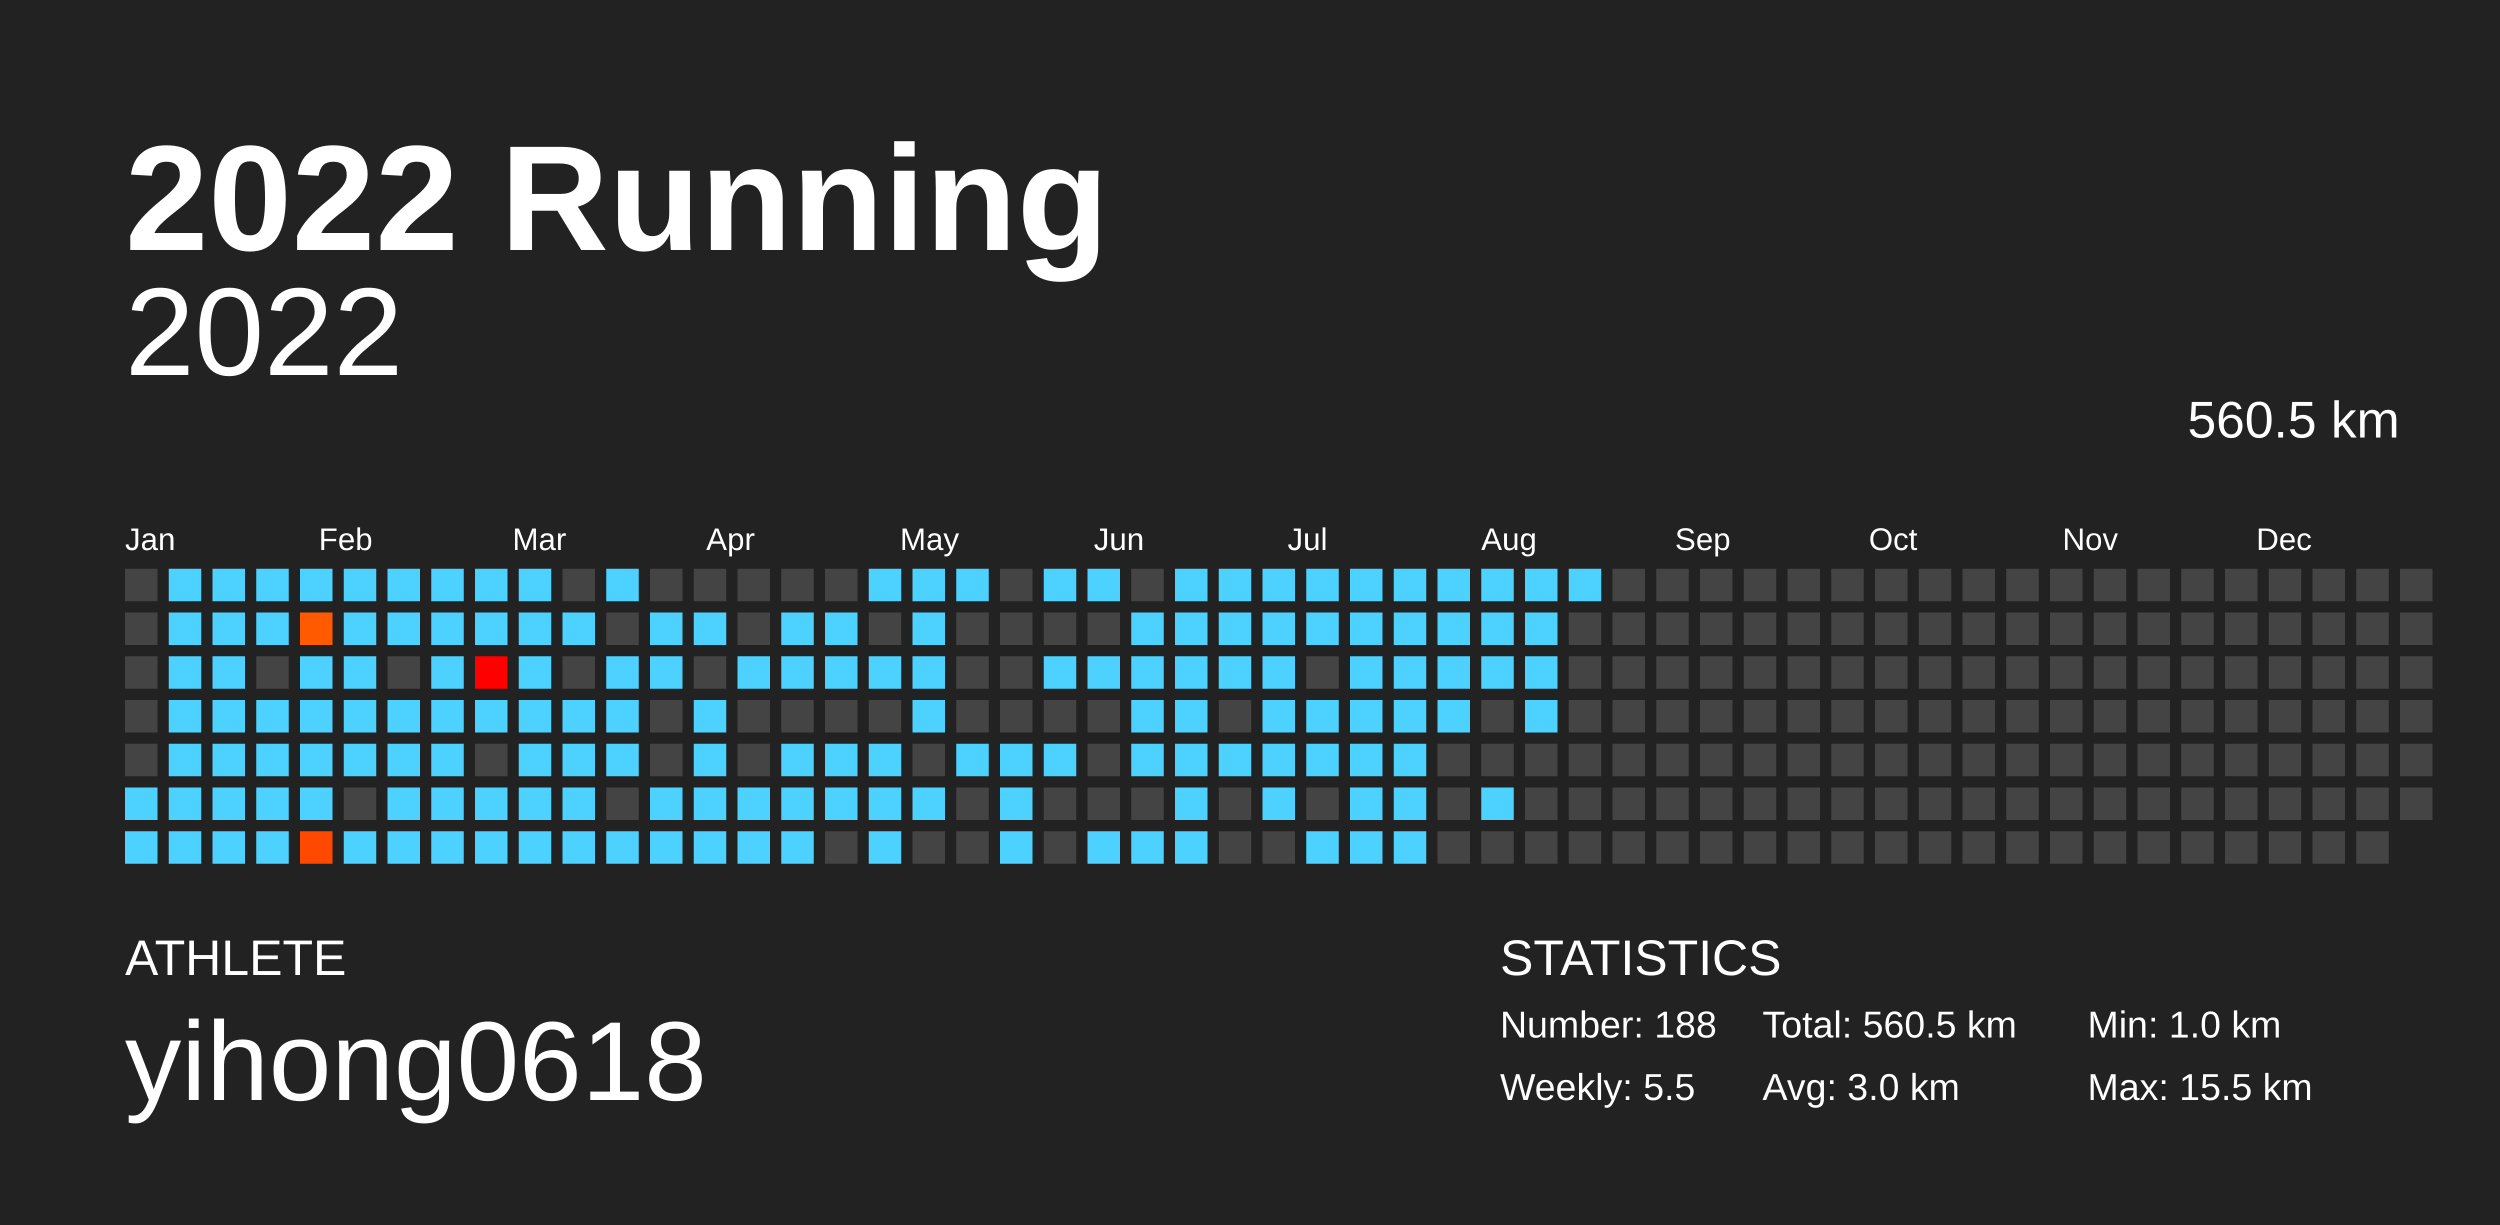
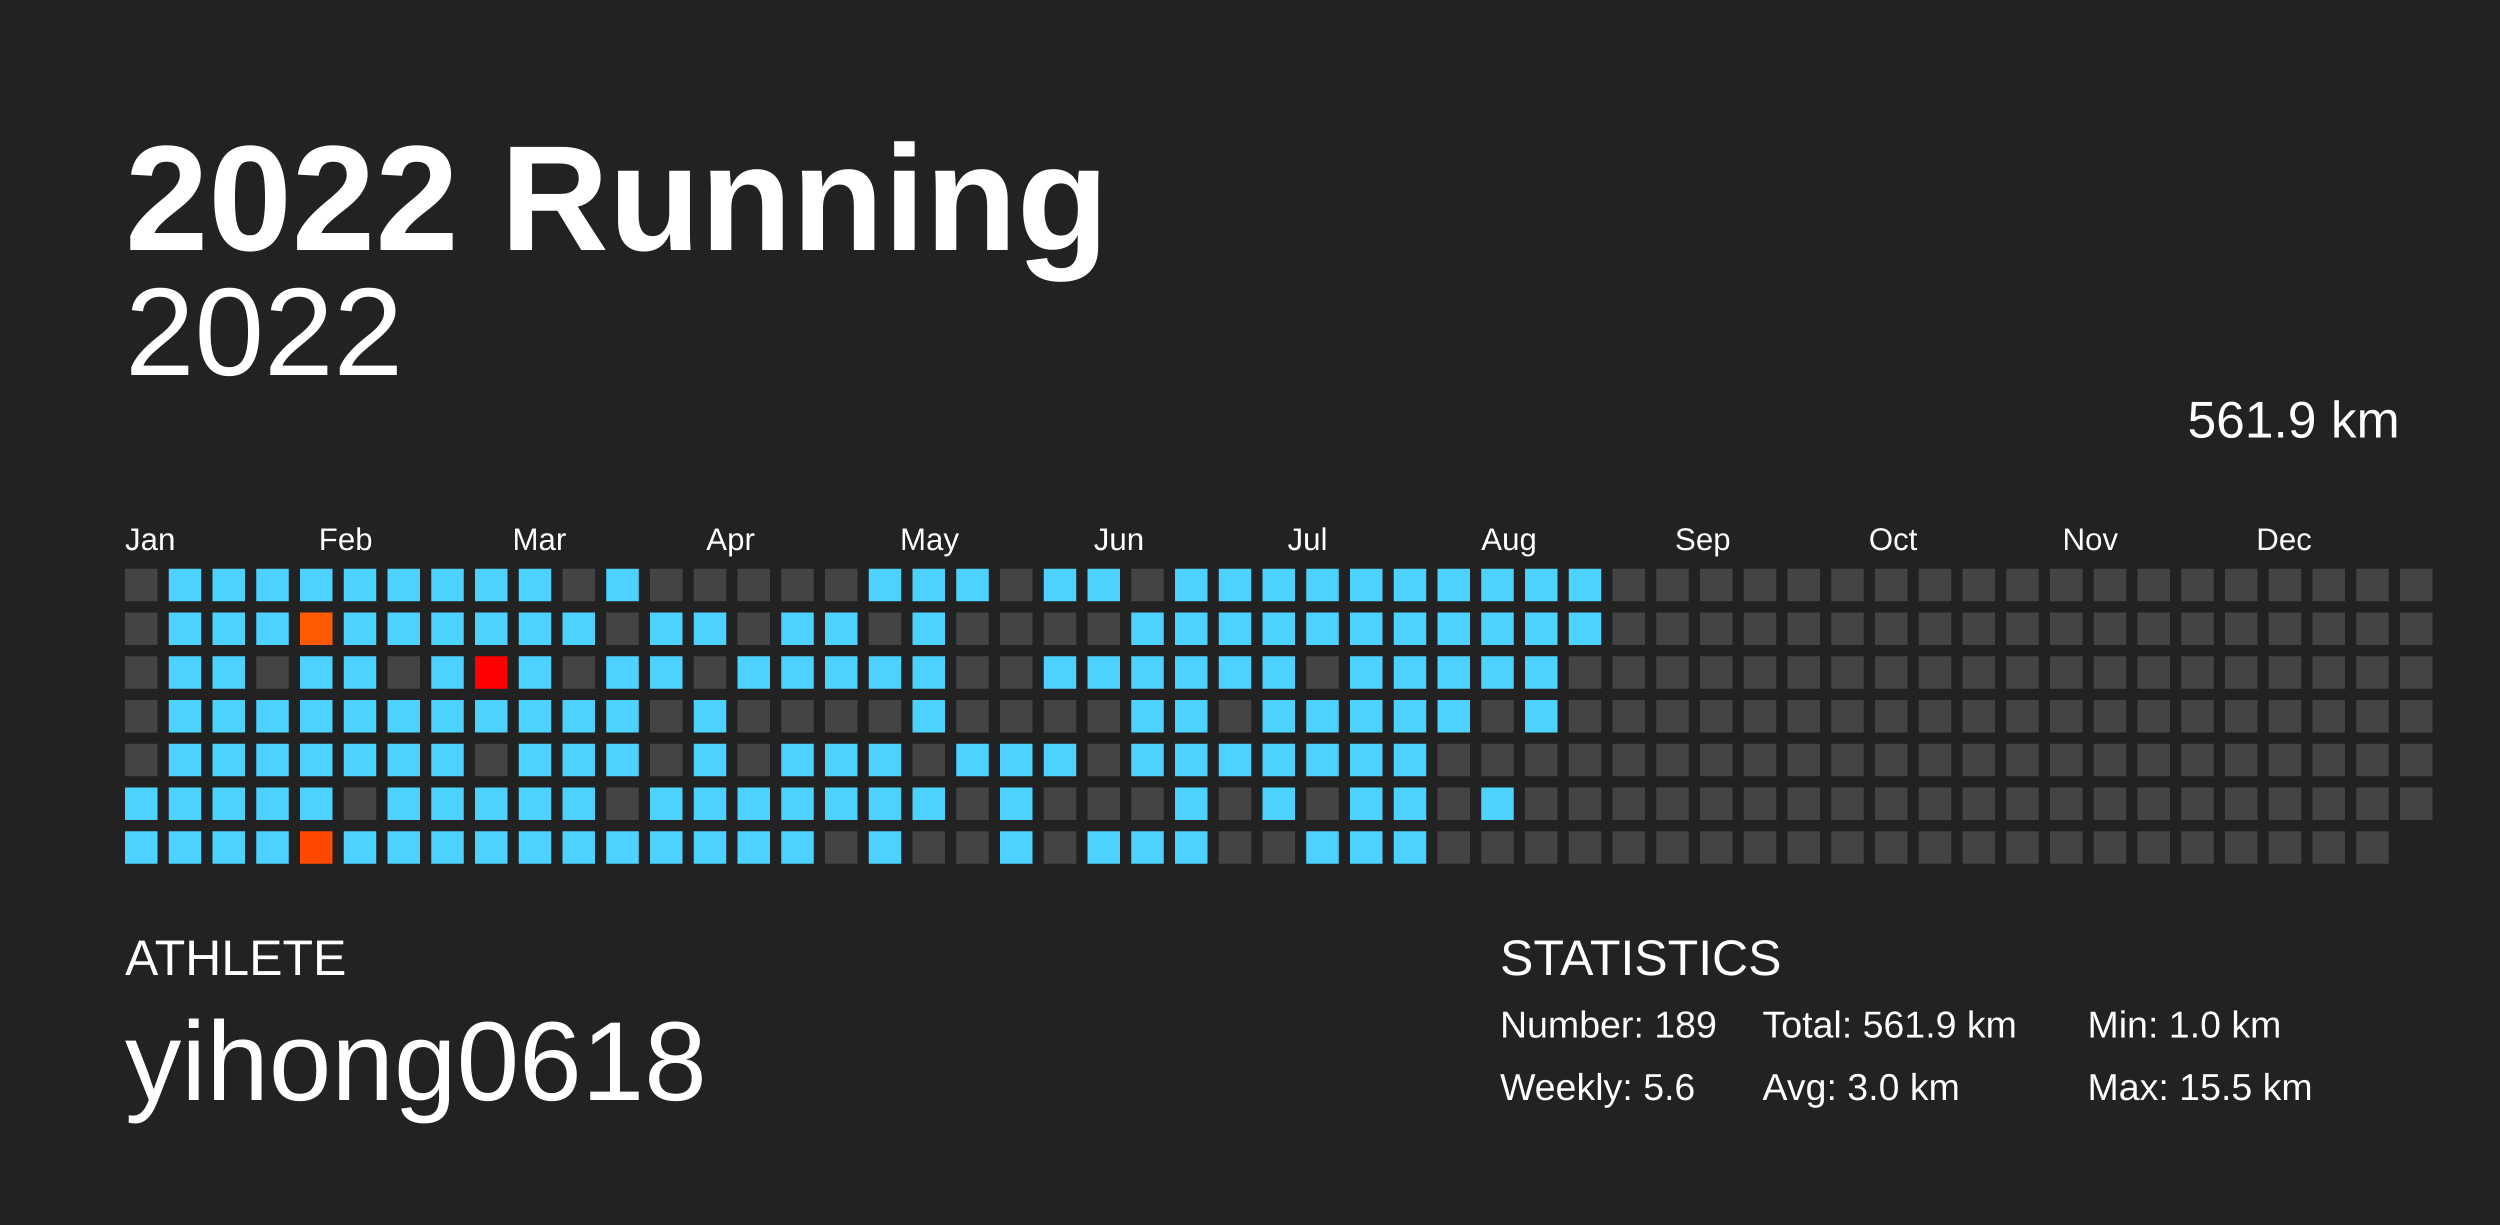
<svg xmlns="http://www.w3.org/2000/svg" baseProfile="full" height="98mm" version="1.1" viewBox="0,0,200,98" width="200mm">
  <defs />
  <rect fill="#222222" height="98" width="200" x="0" y="0" />
  <text fill="#FFFFFF" style="font-size:12px; font-family:Arial; font-weight:bold;" x="10" y="20">2022 Running</text>
  <text fill="#FFFFFF" style="font-size:4px; font-family:Arial" x="10" y="78">ATHLETE</text>
  <text fill="#FFFFFF" style="font-size:9px; font-family:Arial" x="10" y="88">yihong0618</text>
  <text fill="#FFFFFF" style="font-size:4px; font-family:Arial" x="120" y="78">STATISTICS</text>
-   <text fill="#FFFFFF" style="font-size:3px; font-family:Arial" x="120" y="83">Number: 188</text>
-   <text fill="#FFFFFF" style="font-size:3px; font-family:Arial" x="120" y="88">Weekly: 5.5</text>
-   <text fill="#FFFFFF" style="font-size:3px; font-family:Arial" x="141" y="83">Total: 560.5 km</text>
+   <text fill="#FFFFFF" style="font-size:3px; font-family:Arial" x="120" y="83">Number: 189</text>
+   <text fill="#FFFFFF" style="font-size:3px; font-family:Arial" x="120" y="88">Weekly: 5.6</text>
+   <text fill="#FFFFFF" style="font-size:3px; font-family:Arial" x="141" y="83">Total: 561.9 km</text>
  <text fill="#FFFFFF" style="font-size:3px; font-family:Arial" x="141" y="88">Avg: 3.0 km</text>
  <text fill="#FFFFFF" style="font-size:3px; font-family:Arial" x="167" y="83">Min: 1.0 km</text>
  <text fill="#FFFFFF" style="font-size:3px; font-family:Arial" x="167" y="88">Max: 15.5 km</text>
  <text alignment-baseline="hanging" fill="#FFFFFF" style="font-size:10.0px; font-family:Arial;" x="10" y="30">2022</text>
-   <text alignment-baseline="hanging" fill="#FFFFFF" style="font-size:4.125px; font-family:Arial;" x="175" y="35">560.5 km</text>
+   <text alignment-baseline="hanging" fill="#FFFFFF" style="font-size:4.125px; font-family:Arial;" x="175" y="35">561.9 km</text>
  <text fill="#FFFFFF" style="font-size:2.5px; font-family:Arial" x="10.0" y="44">Jan</text>
  <text fill="#FFFFFF" style="font-size:2.5px; font-family:Arial" x="25.5" y="44">Feb</text>
  <text fill="#FFFFFF" style="font-size:2.5px; font-family:Arial" x="41.0" y="44">Mar</text>
  <text fill="#FFFFFF" style="font-size:2.5px; font-family:Arial" x="56.5" y="44">Apr</text>
  <text fill="#FFFFFF" style="font-size:2.5px; font-family:Arial" x="72.0" y="44">May</text>
  <text fill="#FFFFFF" style="font-size:2.5px; font-family:Arial" x="87.5" y="44">Jun</text>
  <text fill="#FFFFFF" style="font-size:2.5px; font-family:Arial" x="103.0" y="44">Jul</text>
  <text fill="#FFFFFF" style="font-size:2.5px; font-family:Arial" x="118.5" y="44">Aug</text>
  <text fill="#FFFFFF" style="font-size:2.5px; font-family:Arial" x="134.0" y="44">Sep</text>
  <text fill="#FFFFFF" style="font-size:2.5px; font-family:Arial" x="149.5" y="44">Oct</text>
  <text fill="#FFFFFF" style="font-size:2.5px; font-family:Arial" x="165.0" y="44">Nov</text>
  <text fill="#FFFFFF" style="font-size:2.5px; font-family:Arial" x="180.5" y="44">Dec</text>
  <rect fill="#444444" height="2.6" width="2.6" x="10.0" y="45.5" />
  <rect fill="#444444" height="2.6" width="2.6" x="10.0" y="49.0" />
  <rect fill="#444444" height="2.6" width="2.6" x="10.0" y="52.5" />
  <rect fill="#444444" height="2.6" width="2.6" x="10.0" y="56.0" />
  <rect fill="#444444" height="2.6" width="2.6" x="10.0" y="59.5" />
  <rect fill="#4dd2ff" height="2.6" width="2.6" x="10.0" y="63.0" />
  <rect fill="#4dd2ff" height="2.6" width="2.6" x="10.0" y="66.5" />
  <rect fill="#4dd2ff" height="2.6" width="2.6" x="13.5" y="45.5" />
  <rect fill="#4dd2ff" height="2.6" width="2.6" x="13.5" y="49.0" />
  <rect fill="#4dd2ff" height="2.6" width="2.6" x="13.5" y="52.5" />
  <rect fill="#4dd2ff" height="2.6" width="2.6" x="13.5" y="56.0" />
  <rect fill="#4dd2ff" height="2.6" width="2.6" x="13.5" y="59.5" />
  <rect fill="#4dd2ff" height="2.6" width="2.6" x="13.5" y="63.0" />
  <rect fill="#4dd2ff" height="2.6" width="2.6" x="13.5" y="66.5" />
  <rect fill="#4dd2ff" height="2.6" width="2.6" x="17.0" y="45.5" />
  <rect fill="#4dd2ff" height="2.6" width="2.6" x="17.0" y="49.0" />
  <rect fill="#4dd2ff" height="2.6" width="2.6" x="17.0" y="52.5" />
  <rect fill="#4dd2ff" height="2.6" width="2.6" x="17.0" y="56.0" />
  <rect fill="#4dd2ff" height="2.6" width="2.6" x="17.0" y="59.5" />
  <rect fill="#4dd2ff" height="2.6" width="2.6" x="17.0" y="63.0" />
  <rect fill="#4dd2ff" height="2.6" width="2.6" x="17.0" y="66.5" />
  <rect fill="#4dd2ff" height="2.6" width="2.6" x="20.5" y="45.5" />
  <rect fill="#4dd2ff" height="2.6" width="2.6" x="20.5" y="49.0" />
  <rect fill="#444444" height="2.6" width="2.6" x="20.5" y="52.5" />
  <rect fill="#4dd2ff" height="2.6" width="2.6" x="20.5" y="56.0" />
  <rect fill="#4dd2ff" height="2.6" width="2.6" x="20.5" y="59.5" />
  <rect fill="#4dd2ff" height="2.6" width="2.6" x="20.5" y="63.0" />
  <rect fill="#4dd2ff" height="2.6" width="2.6" x="20.5" y="66.5" />
  <rect fill="#4dd2ff" height="2.6" width="2.6" x="24.0" y="45.5" />
  <rect fill="#ff5a00" height="2.6" width="2.6" x="24.0" y="49.0" />
  <rect fill="#4dd2ff" height="2.6" width="2.6" x="24.0" y="52.5" />
  <rect fill="#4dd2ff" height="2.6" width="2.6" x="24.0" y="56.0" />
  <rect fill="#4dd2ff" height="2.6" width="2.6" x="24.0" y="59.5" />
  <rect fill="#4dd2ff" height="2.6" width="2.6" x="24.0" y="63.0" />
  <rect fill="#ff4900" height="2.6" width="2.6" x="24.0" y="66.5" />
  <rect fill="#4dd2ff" height="2.6" width="2.6" x="27.5" y="45.5" />
  <rect fill="#4dd2ff" height="2.6" width="2.6" x="27.5" y="49.0" />
  <rect fill="#4dd2ff" height="2.6" width="2.6" x="27.5" y="52.5" />
  <rect fill="#4dd2ff" height="2.6" width="2.6" x="27.5" y="56.0" />
  <rect fill="#4dd2ff" height="2.6" width="2.6" x="27.5" y="59.5" />
  <rect fill="#444444" height="2.6" width="2.6" x="27.5" y="63.0" />
  <rect fill="#4dd2ff" height="2.6" width="2.6" x="27.5" y="66.5" />
  <rect fill="#4dd2ff" height="2.6" width="2.6" x="31.0" y="45.5" />
  <rect fill="#4dd2ff" height="2.6" width="2.6" x="31.0" y="49.0" />
  <rect fill="#444444" height="2.6" width="2.6" x="31.0" y="52.5" />
  <rect fill="#4dd2ff" height="2.6" width="2.6" x="31.0" y="56.0" />
  <rect fill="#4dd2ff" height="2.6" width="2.6" x="31.0" y="59.5" />
  <rect fill="#4dd2ff" height="2.6" width="2.6" x="31.0" y="63.0" />
  <rect fill="#4dd2ff" height="2.6" width="2.6" x="31.0" y="66.5" />
  <rect fill="#4dd2ff" height="2.6" width="2.6" x="34.5" y="45.5" />
  <rect fill="#4dd2ff" height="2.6" width="2.6" x="34.5" y="49.0" />
  <rect fill="#4dd2ff" height="2.6" width="2.6" x="34.5" y="52.5" />
  <rect fill="#4dd2ff" height="2.6" width="2.6" x="34.5" y="56.0" />
  <rect fill="#4dd2ff" height="2.6" width="2.6" x="34.5" y="59.5" />
  <rect fill="#4dd2ff" height="2.6" width="2.6" x="34.5" y="63.0" />
  <rect fill="#4dd2ff" height="2.6" width="2.6" x="34.5" y="66.5" />
  <rect fill="#4dd2ff" height="2.6" width="2.6" x="38.0" y="45.5" />
  <rect fill="#4dd2ff" height="2.6" width="2.6" x="38.0" y="49.0" />
  <rect fill="#ff0000" height="2.6" width="2.6" x="38.0" y="52.5" />
  <rect fill="#4dd2ff" height="2.6" width="2.6" x="38.0" y="56.0" />
  <rect fill="#444444" height="2.6" width="2.6" x="38.0" y="59.5" />
  <rect fill="#4dd2ff" height="2.6" width="2.6" x="38.0" y="63.0" />
  <rect fill="#4dd2ff" height="2.6" width="2.6" x="38.0" y="66.5" />
  <rect fill="#4dd2ff" height="2.6" width="2.6" x="41.5" y="45.5" />
  <rect fill="#4dd2ff" height="2.6" width="2.6" x="41.5" y="49.0" />
  <rect fill="#4dd2ff" height="2.6" width="2.6" x="41.5" y="52.5" />
  <rect fill="#4dd2ff" height="2.6" width="2.6" x="41.5" y="56.0" />
  <rect fill="#4dd2ff" height="2.6" width="2.6" x="41.5" y="59.5" />
  <rect fill="#4dd2ff" height="2.6" width="2.6" x="41.5" y="63.0" />
  <rect fill="#4dd2ff" height="2.6" width="2.6" x="41.5" y="66.5" />
  <rect fill="#444444" height="2.6" width="2.6" x="45.0" y="45.5" />
  <rect fill="#4dd2ff" height="2.6" width="2.6" x="45.0" y="49.0" />
  <rect fill="#444444" height="2.6" width="2.6" x="45.0" y="52.5" />
  <rect fill="#4dd2ff" height="2.6" width="2.6" x="45.0" y="56.0" />
  <rect fill="#4dd2ff" height="2.6" width="2.6" x="45.0" y="59.5" />
  <rect fill="#4dd2ff" height="2.6" width="2.6" x="45.0" y="63.0" />
  <rect fill="#4dd2ff" height="2.6" width="2.6" x="45.0" y="66.5" />
  <rect fill="#4dd2ff" height="2.6" width="2.6" x="48.5" y="45.5" />
  <rect fill="#444444" height="2.6" width="2.6" x="48.5" y="49.0" />
  <rect fill="#4dd2ff" height="2.6" width="2.6" x="48.5" y="52.5" />
  <rect fill="#4dd2ff" height="2.6" width="2.6" x="48.5" y="56.0" />
  <rect fill="#4dd2ff" height="2.6" width="2.6" x="48.5" y="59.5" />
  <rect fill="#444444" height="2.6" width="2.6" x="48.5" y="63.0" />
  <rect fill="#4dd2ff" height="2.6" width="2.6" x="48.5" y="66.5" />
  <rect fill="#444444" height="2.6" width="2.6" x="52.0" y="45.5" />
  <rect fill="#4dd2ff" height="2.6" width="2.6" x="52.0" y="49.0" />
  <rect fill="#4dd2ff" height="2.6" width="2.6" x="52.0" y="52.5" />
  <rect fill="#444444" height="2.6" width="2.6" x="52.0" y="56.0" />
  <rect fill="#444444" height="2.6" width="2.6" x="52.0" y="59.5" />
  <rect fill="#4dd2ff" height="2.6" width="2.6" x="52.0" y="63.0" />
  <rect fill="#4dd2ff" height="2.6" width="2.6" x="52.0" y="66.5" />
  <rect fill="#444444" height="2.6" width="2.6" x="55.5" y="45.5" />
  <rect fill="#4dd2ff" height="2.6" width="2.6" x="55.5" y="49.0" />
  <rect fill="#444444" height="2.6" width="2.6" x="55.5" y="52.5" />
  <rect fill="#4dd2ff" height="2.6" width="2.6" x="55.5" y="56.0" />
  <rect fill="#4dd2ff" height="2.6" width="2.6" x="55.5" y="59.5" />
  <rect fill="#4dd2ff" height="2.6" width="2.6" x="55.5" y="63.0" />
  <rect fill="#4dd2ff" height="2.6" width="2.6" x="55.5" y="66.5" />
  <rect fill="#444444" height="2.6" width="2.6" x="59.0" y="45.5" />
  <rect fill="#444444" height="2.6" width="2.6" x="59.0" y="49.0" />
  <rect fill="#4dd2ff" height="2.6" width="2.6" x="59.0" y="52.5" />
  <rect fill="#444444" height="2.6" width="2.6" x="59.0" y="56.0" />
  <rect fill="#444444" height="2.6" width="2.6" x="59.0" y="59.5" />
  <rect fill="#4dd2ff" height="2.6" width="2.6" x="59.0" y="63.0" />
  <rect fill="#4dd2ff" height="2.6" width="2.6" x="59.0" y="66.5" />
  <rect fill="#444444" height="2.6" width="2.6" x="62.5" y="45.5" />
  <rect fill="#4dd2ff" height="2.6" width="2.6" x="62.5" y="49.0" />
  <rect fill="#4dd2ff" height="2.6" width="2.6" x="62.5" y="52.5" />
  <rect fill="#444444" height="2.6" width="2.6" x="62.5" y="56.0" />
  <rect fill="#4dd2ff" height="2.6" width="2.6" x="62.5" y="59.5" />
  <rect fill="#4dd2ff" height="2.6" width="2.6" x="62.5" y="63.0" />
  <rect fill="#4dd2ff" height="2.6" width="2.6" x="62.5" y="66.5" />
  <rect fill="#444444" height="2.6" width="2.6" x="66.0" y="45.5" />
  <rect fill="#4dd2ff" height="2.6" width="2.6" x="66.0" y="49.0" />
  <rect fill="#4dd2ff" height="2.6" width="2.6" x="66.0" y="52.5" />
  <rect fill="#444444" height="2.6" width="2.6" x="66.0" y="56.0" />
  <rect fill="#4dd2ff" height="2.6" width="2.6" x="66.0" y="59.5" />
  <rect fill="#4dd2ff" height="2.6" width="2.6" x="66.0" y="63.0" />
  <rect fill="#444444" height="2.6" width="2.6" x="66.0" y="66.5" />
  <rect fill="#4dd2ff" height="2.6" width="2.6" x="69.5" y="45.5" />
  <rect fill="#444444" height="2.6" width="2.6" x="69.5" y="49.0" />
  <rect fill="#4dd2ff" height="2.6" width="2.6" x="69.5" y="52.5" />
  <rect fill="#444444" height="2.6" width="2.6" x="69.5" y="56.0" />
  <rect fill="#4dd2ff" height="2.6" width="2.6" x="69.5" y="59.5" />
  <rect fill="#4dd2ff" height="2.6" width="2.6" x="69.5" y="63.0" />
  <rect fill="#4dd2ff" height="2.6" width="2.6" x="69.5" y="66.5" />
  <rect fill="#4dd2ff" height="2.6" width="2.6" x="73.0" y="45.5" />
  <rect fill="#4dd2ff" height="2.6" width="2.6" x="73.0" y="49.0" />
  <rect fill="#4dd2ff" height="2.6" width="2.6" x="73.0" y="52.5" />
  <rect fill="#4dd2ff" height="2.6" width="2.6" x="73.0" y="56.0" />
  <rect fill="#444444" height="2.6" width="2.6" x="73.0" y="59.5" />
  <rect fill="#4dd2ff" height="2.6" width="2.6" x="73.0" y="63.0" />
  <rect fill="#444444" height="2.6" width="2.6" x="73.0" y="66.5" />
  <rect fill="#4dd2ff" height="2.6" width="2.6" x="76.5" y="45.5" />
  <rect fill="#444444" height="2.6" width="2.6" x="76.5" y="49.0" />
  <rect fill="#444444" height="2.6" width="2.6" x="76.5" y="52.5" />
  <rect fill="#444444" height="2.6" width="2.6" x="76.5" y="56.0" />
  <rect fill="#4dd2ff" height="2.6" width="2.6" x="76.5" y="59.5" />
  <rect fill="#444444" height="2.6" width="2.6" x="76.5" y="63.0" />
  <rect fill="#444444" height="2.6" width="2.6" x="76.5" y="66.5" />
  <rect fill="#444444" height="2.6" width="2.6" x="80.0" y="45.5" />
  <rect fill="#444444" height="2.6" width="2.6" x="80.0" y="49.0" />
  <rect fill="#444444" height="2.6" width="2.6" x="80.0" y="52.5" />
  <rect fill="#444444" height="2.6" width="2.6" x="80.0" y="56.0" />
  <rect fill="#4dd2ff" height="2.6" width="2.6" x="80.0" y="59.5" />
  <rect fill="#4dd2ff" height="2.6" width="2.6" x="80.0" y="63.0" />
  <rect fill="#4dd2ff" height="2.6" width="2.6" x="80.0" y="66.5" />
  <rect fill="#4dd2ff" height="2.6" width="2.6" x="83.5" y="45.5" />
  <rect fill="#444444" height="2.6" width="2.6" x="83.5" y="49.0" />
  <rect fill="#4dd2ff" height="2.6" width="2.6" x="83.5" y="52.5" />
  <rect fill="#444444" height="2.6" width="2.6" x="83.5" y="56.0" />
  <rect fill="#4dd2ff" height="2.6" width="2.6" x="83.5" y="59.5" />
  <rect fill="#444444" height="2.6" width="2.6" x="83.5" y="63.0" />
  <rect fill="#444444" height="2.6" width="2.6" x="83.5" y="66.5" />
  <rect fill="#4dd2ff" height="2.6" width="2.6" x="87.0" y="45.5" />
  <rect fill="#444444" height="2.6" width="2.6" x="87.0" y="49.0" />
  <rect fill="#4dd2ff" height="2.6" width="2.6" x="87.0" y="52.5" />
  <rect fill="#444444" height="2.6" width="2.6" x="87.0" y="56.0" />
  <rect fill="#444444" height="2.6" width="2.6" x="87.0" y="59.5" />
  <rect fill="#444444" height="2.6" width="2.6" x="87.0" y="63.0" />
  <rect fill="#4dd2ff" height="2.6" width="2.6" x="87.0" y="66.5" />
  <rect fill="#444444" height="2.6" width="2.6" x="90.5" y="45.5" />
  <rect fill="#4dd2ff" height="2.6" width="2.6" x="90.5" y="49.0" />
  <rect fill="#4dd2ff" height="2.6" width="2.6" x="90.5" y="52.5" />
  <rect fill="#4dd2ff" height="2.6" width="2.6" x="90.5" y="56.0" />
  <rect fill="#4dd2ff" height="2.6" width="2.6" x="90.5" y="59.5" />
  <rect fill="#444444" height="2.6" width="2.6" x="90.5" y="63.0" />
  <rect fill="#4dd2ff" height="2.6" width="2.6" x="90.5" y="66.5" />
  <rect fill="#4dd2ff" height="2.6" width="2.6" x="94.0" y="45.5" />
  <rect fill="#4dd2ff" height="2.6" width="2.6" x="94.0" y="49.0" />
  <rect fill="#4dd2ff" height="2.6" width="2.6" x="94.0" y="52.5" />
  <rect fill="#4dd2ff" height="2.6" width="2.6" x="94.0" y="56.0" />
  <rect fill="#4dd2ff" height="2.6" width="2.6" x="94.0" y="59.5" />
  <rect fill="#4dd2ff" height="2.6" width="2.6" x="94.0" y="63.0" />
  <rect fill="#4dd2ff" height="2.6" width="2.6" x="94.0" y="66.5" />
  <rect fill="#4dd2ff" height="2.6" width="2.6" x="97.5" y="45.5" />
  <rect fill="#4dd2ff" height="2.6" width="2.6" x="97.5" y="49.0" />
  <rect fill="#4dd2ff" height="2.6" width="2.6" x="97.5" y="52.5" />
  <rect fill="#444444" height="2.6" width="2.6" x="97.5" y="56.0" />
  <rect fill="#4dd2ff" height="2.6" width="2.6" x="97.5" y="59.5" />
  <rect fill="#444444" height="2.6" width="2.6" x="97.5" y="63.0" />
  <rect fill="#444444" height="2.6" width="2.6" x="97.5" y="66.5" />
  <rect fill="#4dd2ff" height="2.6" width="2.6" x="101.0" y="45.5" />
  <rect fill="#4dd2ff" height="2.6" width="2.6" x="101.0" y="49.0" />
  <rect fill="#4dd2ff" height="2.6" width="2.6" x="101.0" y="52.5" />
  <rect fill="#4dd2ff" height="2.6" width="2.6" x="101.0" y="56.0" />
  <rect fill="#4dd2ff" height="2.6" width="2.6" x="101.0" y="59.5" />
  <rect fill="#4dd2ff" height="2.6" width="2.6" x="101.0" y="63.0" />
  <rect fill="#444444" height="2.6" width="2.6" x="101.0" y="66.5" />
  <rect fill="#4dd2ff" height="2.6" width="2.6" x="104.5" y="45.5" />
  <rect fill="#4dd2ff" height="2.6" width="2.6" x="104.5" y="49.0" />
  <rect fill="#444444" height="2.6" width="2.6" x="104.5" y="52.5" />
  <rect fill="#4dd2ff" height="2.6" width="2.6" x="104.5" y="56.0" />
  <rect fill="#4dd2ff" height="2.6" width="2.6" x="104.5" y="59.5" />
  <rect fill="#444444" height="2.6" width="2.6" x="104.5" y="63.0" />
  <rect fill="#4dd2ff" height="2.6" width="2.6" x="104.5" y="66.5" />
  <rect fill="#4dd2ff" height="2.6" width="2.6" x="108.0" y="45.5" />
  <rect fill="#4dd2ff" height="2.6" width="2.6" x="108.0" y="49.0" />
  <rect fill="#4dd2ff" height="2.6" width="2.6" x="108.0" y="52.5" />
  <rect fill="#4dd2ff" height="2.6" width="2.6" x="108.0" y="56.0" />
  <rect fill="#4dd2ff" height="2.6" width="2.6" x="108.0" y="59.5" />
  <rect fill="#4dd2ff" height="2.6" width="2.6" x="108.0" y="63.0" />
  <rect fill="#4dd2ff" height="2.6" width="2.6" x="108.0" y="66.5" />
  <rect fill="#4dd2ff" height="2.6" width="2.6" x="111.5" y="45.5" />
  <rect fill="#4dd2ff" height="2.6" width="2.6" x="111.5" y="49.0" />
  <rect fill="#4dd2ff" height="2.6" width="2.6" x="111.5" y="52.5" />
  <rect fill="#4dd2ff" height="2.6" width="2.6" x="111.5" y="56.0" />
  <rect fill="#4dd2ff" height="2.6" width="2.6" x="111.5" y="59.5" />
  <rect fill="#4dd2ff" height="2.6" width="2.6" x="111.5" y="63.0" />
  <rect fill="#4dd2ff" height="2.6" width="2.6" x="111.5" y="66.5" />
  <rect fill="#4dd2ff" height="2.6" width="2.6" x="115.0" y="45.5" />
  <rect fill="#4dd2ff" height="2.6" width="2.6" x="115.0" y="49.0" />
  <rect fill="#4dd2ff" height="2.6" width="2.6" x="115.0" y="52.5" />
  <rect fill="#4dd2ff" height="2.6" width="2.6" x="115.0" y="56.0" />
  <rect fill="#444444" height="2.6" width="2.6" x="115.0" y="59.5" />
  <rect fill="#444444" height="2.6" width="2.6" x="115.0" y="63.0" />
  <rect fill="#444444" height="2.6" width="2.6" x="115.0" y="66.5" />
  <rect fill="#4dd2ff" height="2.6" width="2.6" x="118.5" y="45.5" />
  <rect fill="#4dd2ff" height="2.6" width="2.6" x="118.5" y="49.0" />
  <rect fill="#4dd2ff" height="2.6" width="2.6" x="118.5" y="52.5" />
  <rect fill="#444444" height="2.6" width="2.6" x="118.5" y="56.0" />
  <rect fill="#444444" height="2.6" width="2.6" x="118.5" y="59.5" />
  <rect fill="#4dd2ff" height="2.6" width="2.6" x="118.5" y="63.0" />
  <rect fill="#444444" height="2.6" width="2.6" x="118.5" y="66.5" />
  <rect fill="#4dd2ff" height="2.6" width="2.6" x="122.0" y="45.5" />
  <rect fill="#4dd2ff" height="2.6" width="2.6" x="122.0" y="49.0" />
  <rect fill="#4dd2ff" height="2.6" width="2.6" x="122.0" y="52.5" />
  <rect fill="#4dd2ff" height="2.6" width="2.6" x="122.0" y="56.0" />
  <rect fill="#444444" height="2.6" width="2.6" x="122.0" y="59.5" />
  <rect fill="#444444" height="2.6" width="2.6" x="122.0" y="63.0" />
  <rect fill="#444444" height="2.6" width="2.6" x="122.0" y="66.5" />
  <rect fill="#4dd2ff" height="2.6" width="2.6" x="125.5" y="45.5" />
-   <rect fill="#444444" height="2.6" width="2.6" x="125.5" y="49.0" />
+   <rect fill="#4dd2ff" height="2.6" width="2.6" x="125.5" y="49.0" />
  <rect fill="#444444" height="2.6" width="2.6" x="125.5" y="52.5" />
  <rect fill="#444444" height="2.6" width="2.6" x="125.5" y="56.0" />
  <rect fill="#444444" height="2.6" width="2.6" x="125.5" y="59.5" />
  <rect fill="#444444" height="2.6" width="2.6" x="125.5" y="63.0" />
  <rect fill="#444444" height="2.6" width="2.6" x="125.5" y="66.5" />
  <rect fill="#444444" height="2.6" width="2.6" x="129.0" y="45.5" />
  <rect fill="#444444" height="2.6" width="2.6" x="129.0" y="49.0" />
  <rect fill="#444444" height="2.6" width="2.6" x="129.0" y="52.5" />
  <rect fill="#444444" height="2.6" width="2.6" x="129.0" y="56.0" />
  <rect fill="#444444" height="2.6" width="2.6" x="129.0" y="59.5" />
  <rect fill="#444444" height="2.6" width="2.6" x="129.0" y="63.0" />
  <rect fill="#444444" height="2.6" width="2.6" x="129.0" y="66.5" />
  <rect fill="#444444" height="2.6" width="2.6" x="132.5" y="45.5" />
  <rect fill="#444444" height="2.6" width="2.6" x="132.5" y="49.0" />
  <rect fill="#444444" height="2.6" width="2.6" x="132.5" y="52.5" />
  <rect fill="#444444" height="2.6" width="2.6" x="132.5" y="56.0" />
  <rect fill="#444444" height="2.6" width="2.6" x="132.5" y="59.5" />
  <rect fill="#444444" height="2.6" width="2.6" x="132.5" y="63.0" />
  <rect fill="#444444" height="2.6" width="2.6" x="132.5" y="66.5" />
  <rect fill="#444444" height="2.6" width="2.6" x="136.0" y="45.5" />
  <rect fill="#444444" height="2.6" width="2.6" x="136.0" y="49.0" />
  <rect fill="#444444" height="2.6" width="2.6" x="136.0" y="52.5" />
  <rect fill="#444444" height="2.6" width="2.6" x="136.0" y="56.0" />
  <rect fill="#444444" height="2.6" width="2.6" x="136.0" y="59.5" />
  <rect fill="#444444" height="2.6" width="2.6" x="136.0" y="63.0" />
  <rect fill="#444444" height="2.6" width="2.6" x="136.0" y="66.5" />
  <rect fill="#444444" height="2.6" width="2.6" x="139.5" y="45.5" />
  <rect fill="#444444" height="2.6" width="2.6" x="139.5" y="49.0" />
  <rect fill="#444444" height="2.6" width="2.6" x="139.5" y="52.5" />
  <rect fill="#444444" height="2.6" width="2.6" x="139.5" y="56.0" />
  <rect fill="#444444" height="2.6" width="2.6" x="139.5" y="59.5" />
  <rect fill="#444444" height="2.6" width="2.6" x="139.5" y="63.0" />
  <rect fill="#444444" height="2.6" width="2.6" x="139.5" y="66.5" />
  <rect fill="#444444" height="2.6" width="2.6" x="143.0" y="45.5" />
  <rect fill="#444444" height="2.6" width="2.6" x="143.0" y="49.0" />
  <rect fill="#444444" height="2.6" width="2.6" x="143.0" y="52.5" />
  <rect fill="#444444" height="2.6" width="2.6" x="143.0" y="56.0" />
  <rect fill="#444444" height="2.6" width="2.6" x="143.0" y="59.5" />
  <rect fill="#444444" height="2.6" width="2.6" x="143.0" y="63.0" />
  <rect fill="#444444" height="2.6" width="2.6" x="143.0" y="66.5" />
  <rect fill="#444444" height="2.6" width="2.6" x="146.5" y="45.5" />
  <rect fill="#444444" height="2.6" width="2.6" x="146.5" y="49.0" />
  <rect fill="#444444" height="2.6" width="2.6" x="146.5" y="52.5" />
  <rect fill="#444444" height="2.6" width="2.6" x="146.5" y="56.0" />
  <rect fill="#444444" height="2.6" width="2.6" x="146.5" y="59.5" />
  <rect fill="#444444" height="2.6" width="2.6" x="146.5" y="63.0" />
  <rect fill="#444444" height="2.6" width="2.6" x="146.5" y="66.5" />
  <rect fill="#444444" height="2.6" width="2.6" x="150.0" y="45.5" />
  <rect fill="#444444" height="2.6" width="2.6" x="150.0" y="49.0" />
  <rect fill="#444444" height="2.6" width="2.6" x="150.0" y="52.5" />
  <rect fill="#444444" height="2.6" width="2.6" x="150.0" y="56.0" />
  <rect fill="#444444" height="2.6" width="2.6" x="150.0" y="59.5" />
  <rect fill="#444444" height="2.6" width="2.6" x="150.0" y="63.0" />
  <rect fill="#444444" height="2.6" width="2.6" x="150.0" y="66.5" />
  <rect fill="#444444" height="2.6" width="2.6" x="153.5" y="45.5" />
  <rect fill="#444444" height="2.6" width="2.6" x="153.5" y="49.0" />
  <rect fill="#444444" height="2.6" width="2.6" x="153.5" y="52.5" />
  <rect fill="#444444" height="2.6" width="2.6" x="153.5" y="56.0" />
  <rect fill="#444444" height="2.6" width="2.6" x="153.5" y="59.5" />
  <rect fill="#444444" height="2.6" width="2.6" x="153.5" y="63.0" />
  <rect fill="#444444" height="2.6" width="2.6" x="153.5" y="66.5" />
  <rect fill="#444444" height="2.6" width="2.6" x="157.0" y="45.5" />
  <rect fill="#444444" height="2.6" width="2.6" x="157.0" y="49.0" />
  <rect fill="#444444" height="2.6" width="2.6" x="157.0" y="52.5" />
  <rect fill="#444444" height="2.6" width="2.6" x="157.0" y="56.0" />
  <rect fill="#444444" height="2.6" width="2.6" x="157.0" y="59.5" />
  <rect fill="#444444" height="2.6" width="2.6" x="157.0" y="63.0" />
  <rect fill="#444444" height="2.6" width="2.6" x="157.0" y="66.5" />
  <rect fill="#444444" height="2.6" width="2.6" x="160.5" y="45.5" />
  <rect fill="#444444" height="2.6" width="2.6" x="160.5" y="49.0" />
  <rect fill="#444444" height="2.6" width="2.6" x="160.5" y="52.5" />
  <rect fill="#444444" height="2.6" width="2.6" x="160.5" y="56.0" />
  <rect fill="#444444" height="2.6" width="2.6" x="160.5" y="59.5" />
  <rect fill="#444444" height="2.6" width="2.6" x="160.5" y="63.0" />
  <rect fill="#444444" height="2.6" width="2.6" x="160.5" y="66.5" />
  <rect fill="#444444" height="2.6" width="2.6" x="164.0" y="45.5" />
  <rect fill="#444444" height="2.6" width="2.6" x="164.0" y="49.0" />
  <rect fill="#444444" height="2.6" width="2.6" x="164.0" y="52.5" />
  <rect fill="#444444" height="2.6" width="2.6" x="164.0" y="56.0" />
  <rect fill="#444444" height="2.6" width="2.6" x="164.0" y="59.5" />
  <rect fill="#444444" height="2.6" width="2.6" x="164.0" y="63.0" />
  <rect fill="#444444" height="2.6" width="2.6" x="164.0" y="66.5" />
  <rect fill="#444444" height="2.6" width="2.6" x="167.5" y="45.5" />
  <rect fill="#444444" height="2.6" width="2.6" x="167.5" y="49.0" />
  <rect fill="#444444" height="2.6" width="2.6" x="167.5" y="52.5" />
  <rect fill="#444444" height="2.6" width="2.6" x="167.5" y="56.0" />
  <rect fill="#444444" height="2.6" width="2.6" x="167.5" y="59.5" />
  <rect fill="#444444" height="2.6" width="2.6" x="167.5" y="63.0" />
  <rect fill="#444444" height="2.6" width="2.6" x="167.5" y="66.5" />
  <rect fill="#444444" height="2.6" width="2.6" x="171.0" y="45.5" />
  <rect fill="#444444" height="2.6" width="2.6" x="171.0" y="49.0" />
  <rect fill="#444444" height="2.6" width="2.6" x="171.0" y="52.5" />
  <rect fill="#444444" height="2.6" width="2.6" x="171.0" y="56.0" />
  <rect fill="#444444" height="2.6" width="2.6" x="171.0" y="59.5" />
  <rect fill="#444444" height="2.6" width="2.6" x="171.0" y="63.0" />
  <rect fill="#444444" height="2.6" width="2.6" x="171.0" y="66.5" />
  <rect fill="#444444" height="2.6" width="2.6" x="174.5" y="45.5" />
  <rect fill="#444444" height="2.6" width="2.6" x="174.5" y="49.0" />
  <rect fill="#444444" height="2.6" width="2.6" x="174.5" y="52.5" />
  <rect fill="#444444" height="2.6" width="2.6" x="174.5" y="56.0" />
  <rect fill="#444444" height="2.6" width="2.6" x="174.5" y="59.5" />
  <rect fill="#444444" height="2.6" width="2.6" x="174.5" y="63.0" />
  <rect fill="#444444" height="2.6" width="2.6" x="174.5" y="66.5" />
  <rect fill="#444444" height="2.6" width="2.6" x="178.0" y="45.5" />
  <rect fill="#444444" height="2.6" width="2.6" x="178.0" y="49.0" />
  <rect fill="#444444" height="2.6" width="2.6" x="178.0" y="52.5" />
  <rect fill="#444444" height="2.6" width="2.6" x="178.0" y="56.0" />
  <rect fill="#444444" height="2.6" width="2.6" x="178.0" y="59.5" />
  <rect fill="#444444" height="2.6" width="2.6" x="178.0" y="63.0" />
  <rect fill="#444444" height="2.6" width="2.6" x="178.0" y="66.5" />
  <rect fill="#444444" height="2.6" width="2.6" x="181.5" y="45.5" />
  <rect fill="#444444" height="2.6" width="2.6" x="181.5" y="49.0" />
  <rect fill="#444444" height="2.6" width="2.6" x="181.5" y="52.5" />
  <rect fill="#444444" height="2.6" width="2.6" x="181.5" y="56.0" />
  <rect fill="#444444" height="2.6" width="2.6" x="181.5" y="59.5" />
  <rect fill="#444444" height="2.6" width="2.6" x="181.5" y="63.0" />
  <rect fill="#444444" height="2.6" width="2.6" x="181.5" y="66.5" />
  <rect fill="#444444" height="2.6" width="2.6" x="185.0" y="45.5" />
  <rect fill="#444444" height="2.6" width="2.6" x="185.0" y="49.0" />
  <rect fill="#444444" height="2.6" width="2.6" x="185.0" y="52.5" />
  <rect fill="#444444" height="2.6" width="2.6" x="185.0" y="56.0" />
  <rect fill="#444444" height="2.6" width="2.6" x="185.0" y="59.5" />
  <rect fill="#444444" height="2.6" width="2.6" x="185.0" y="63.0" />
  <rect fill="#444444" height="2.6" width="2.6" x="185.0" y="66.5" />
  <rect fill="#444444" height="2.6" width="2.6" x="188.5" y="45.5" />
  <rect fill="#444444" height="2.6" width="2.6" x="188.5" y="49.0" />
  <rect fill="#444444" height="2.6" width="2.6" x="188.5" y="52.5" />
  <rect fill="#444444" height="2.6" width="2.6" x="188.5" y="56.0" />
  <rect fill="#444444" height="2.6" width="2.6" x="188.5" y="59.5" />
  <rect fill="#444444" height="2.6" width="2.6" x="188.5" y="63.0" />
  <rect fill="#444444" height="2.6" width="2.6" x="188.5" y="66.5" />
  <rect fill="#444444" height="2.6" width="2.6" x="192.0" y="45.5" />
  <rect fill="#444444" height="2.6" width="2.6" x="192.0" y="49.0" />
  <rect fill="#444444" height="2.6" width="2.6" x="192.0" y="52.5" />
  <rect fill="#444444" height="2.6" width="2.6" x="192.0" y="56.0" />
  <rect fill="#444444" height="2.6" width="2.6" x="192.0" y="59.5" />
  <rect fill="#444444" height="2.6" width="2.6" x="192.0" y="63.0" />
</svg>
